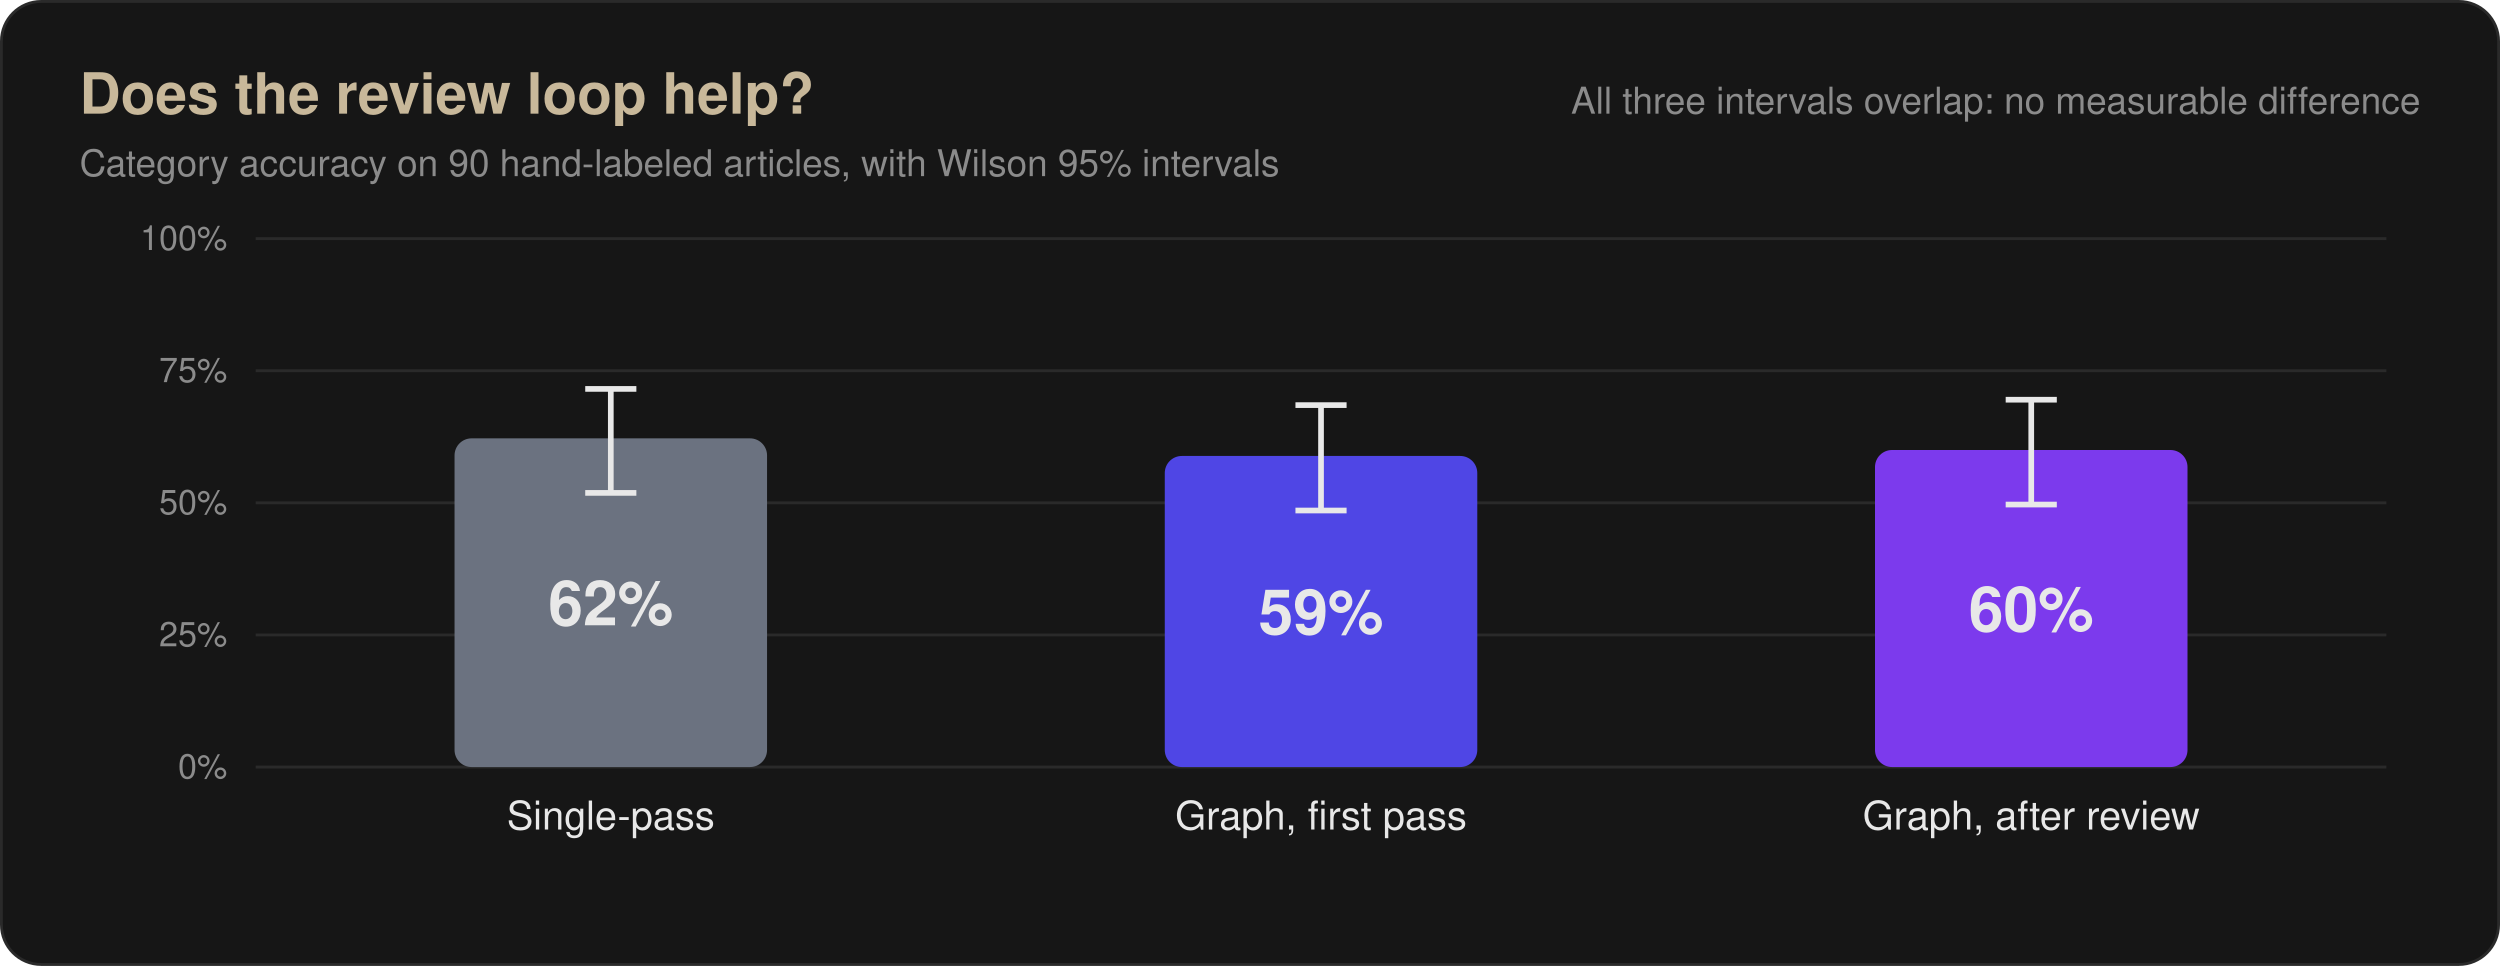
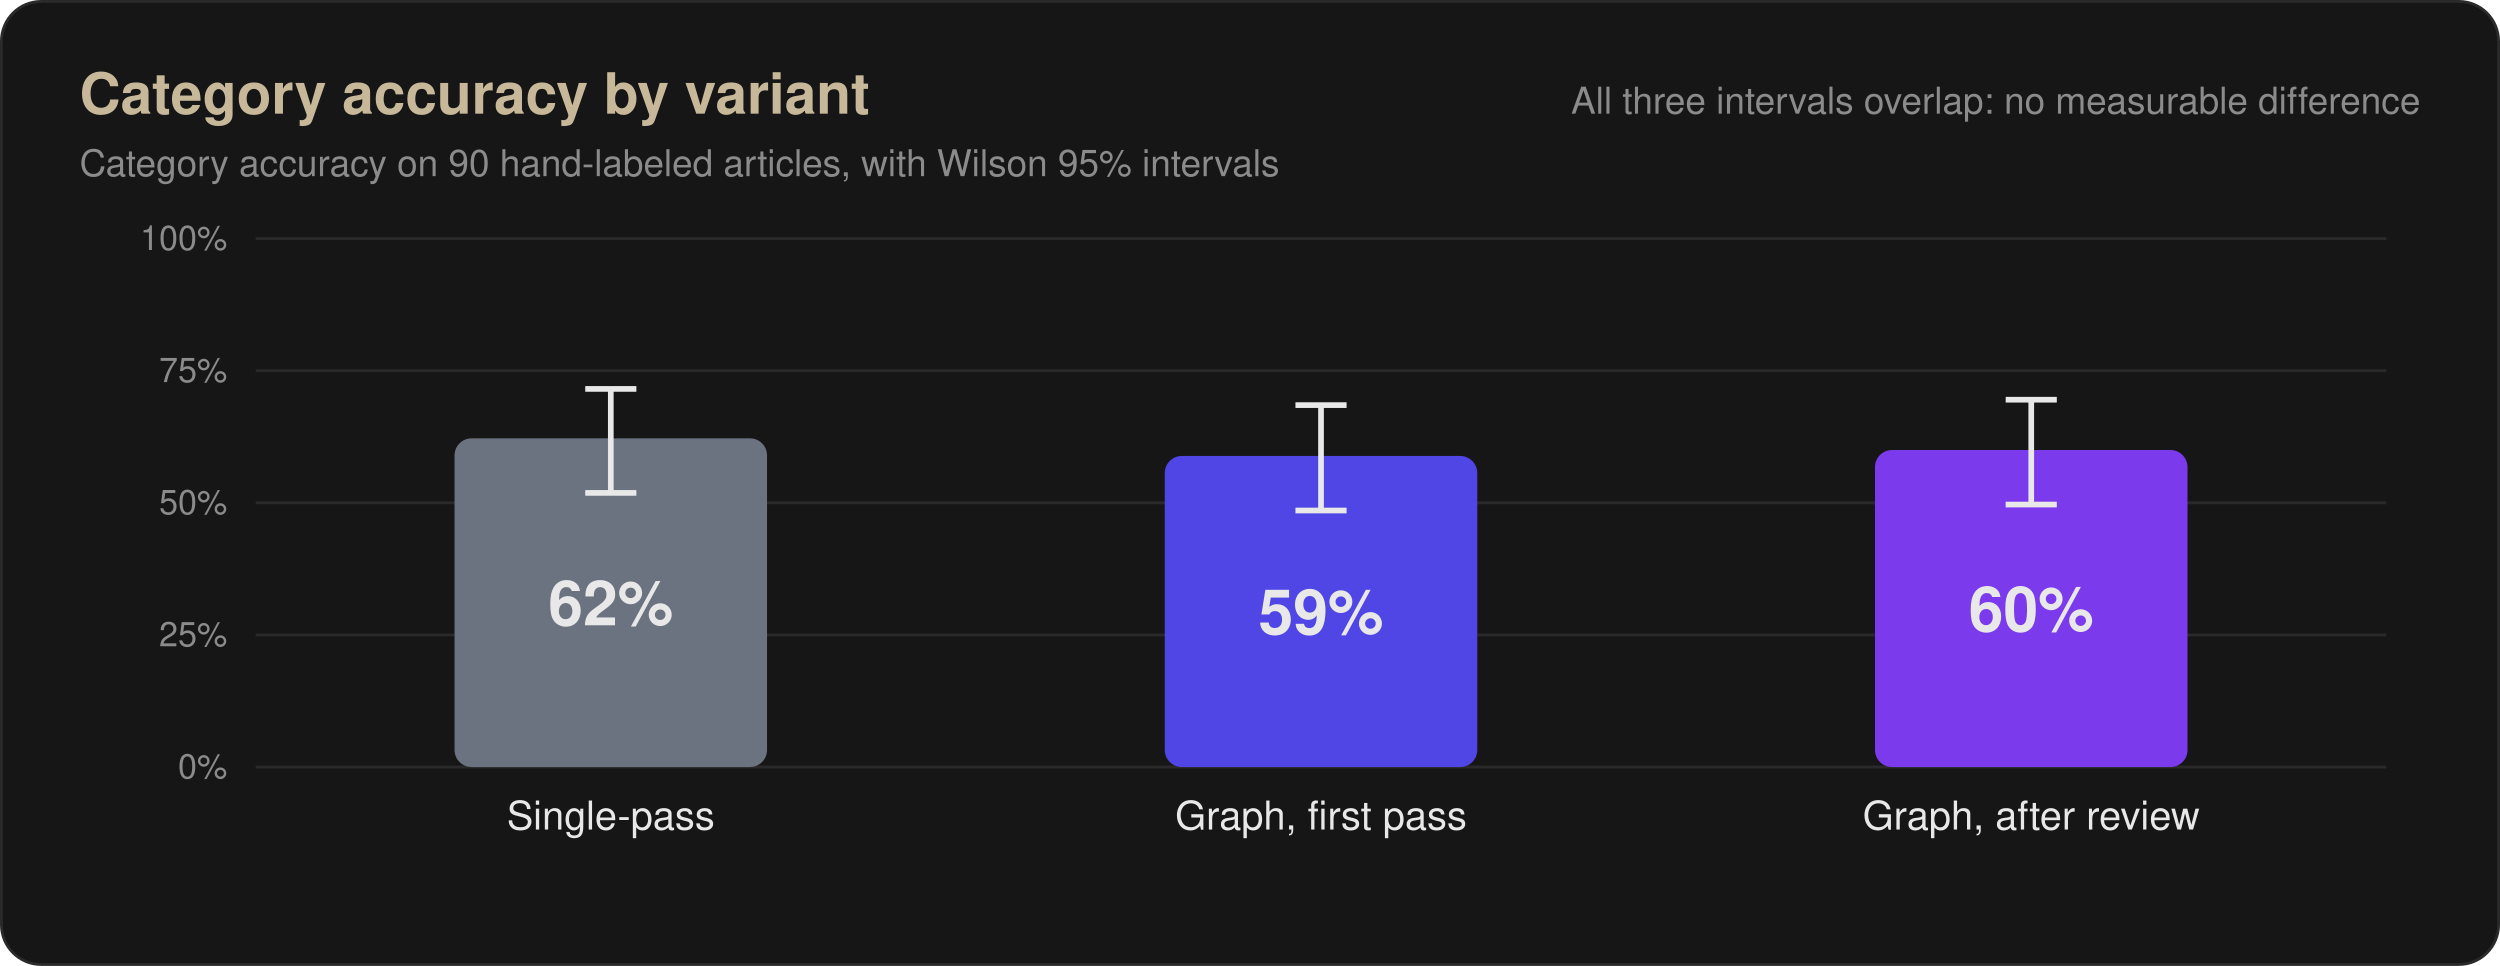
<svg xmlns="http://www.w3.org/2000/svg" viewBox="0 0 880 340" width="880" height="340" role="img" aria-label="Review loop accuracy. n=90. Single-pass 62% (52% to 72%); Graph, first pass 59% (49% to 68%); Graph, after review 60% (50% to 70%)">
  <style>text{font-family:system-ui,-apple-system,'Segoe UI',Helvetica,Arial,sans-serif;fill:#e8e8e8} .m{fill:#8b8b8b} .s{fill:#c8b89a}</style>
  <rect x="0.5" y="0.5" width="879" height="339" rx="14" fill="#161616" stroke="#2a2a2a" />
-   <text x="28" y="40" font-size="20" font-weight="600" class="s">Does the review loop help?</text>
+   <text x="28" y="40" font-size="20" font-weight="600" class="s">Category accuracy by variant</text>
  <text x="28" y="62" font-size="13" class="m">Category accuracy on 90 hand-labeled articles, with Wilson 95% intervals</text>
  <line x1="90" x2="840" y1="270.0" y2="270.0" stroke="#2a2a2a" />
  <text x="80" y="274.0" font-size="12" text-anchor="end" class="m">0%</text>
  <line x1="90" x2="840" y1="223.5" y2="223.5" stroke="#2a2a2a" />
  <text x="80" y="227.5" font-size="12" text-anchor="end" class="m">25%</text>
  <line x1="90" x2="840" y1="177.0" y2="177.0" stroke="#2a2a2a" />
  <text x="80" y="181.0" font-size="12" text-anchor="end" class="m">50%</text>
  <line x1="90" x2="840" y1="130.5" y2="130.5" stroke="#2a2a2a" />
  <text x="80" y="134.5" font-size="12" text-anchor="end" class="m">75%</text>
  <line x1="90" x2="840" y1="84.0" y2="84.0" stroke="#2a2a2a" />
  <text x="80" y="88.0" font-size="12" text-anchor="end" class="m">100%</text>
  <rect x="160.0" y="154.3" width="110" height="115.7" rx="6" fill="#6b7280" />
  <text x="215.0" y="220.1" font-size="22" font-weight="700" text-anchor="middle">62%</text>
  <g stroke="#e8e8e8" stroke-width="2">
    <line x1="215.0" x2="215.0" y1="173.5" y2="136.9" />
    <line x1="206.0" x2="224.0" y1="173.5" y2="173.5" />
    <line x1="206.0" x2="224.0" y1="136.9" y2="136.9" />
  </g>
  <text x="215.0" y="292" font-size="14" text-anchor="middle">Single-pass</text>
  <rect x="410.0" y="160.5" width="110" height="109.5" rx="6" fill="#4f46e5" />
  <text x="465.0" y="223.2" font-size="22" font-weight="700" text-anchor="middle">59%</text>
  <g stroke="#e8e8e8" stroke-width="2">
    <line x1="465.0" x2="465.0" y1="179.7" y2="142.6" />
    <line x1="456.0" x2="474.0" y1="179.7" y2="179.7" />
    <line x1="456.0" x2="474.0" y1="142.6" y2="142.6" />
  </g>
  <text x="465.0" y="292" font-size="14" text-anchor="middle">Graph, first pass</text>
  <rect x="660.0" y="158.4" width="110" height="111.6" rx="6" fill="#7c3aed" />
  <text x="715.0" y="222.2" font-size="22" font-weight="700" text-anchor="middle">60%</text>
  <g stroke="#e8e8e8" stroke-width="2">
    <line x1="715.0" x2="715.0" y1="177.6" y2="140.7" />
    <line x1="706.0" x2="724.0" y1="177.6" y2="177.6" />
    <line x1="706.0" x2="724.0" y1="140.7" y2="140.7" />
  </g>
  <text x="715.0" y="292" font-size="14" text-anchor="middle">Graph, after review</text>
  <text x="852" y="40" font-size="13" text-anchor="end" class="m">All three intervals overlap: no measurable difference</text>
</svg>
